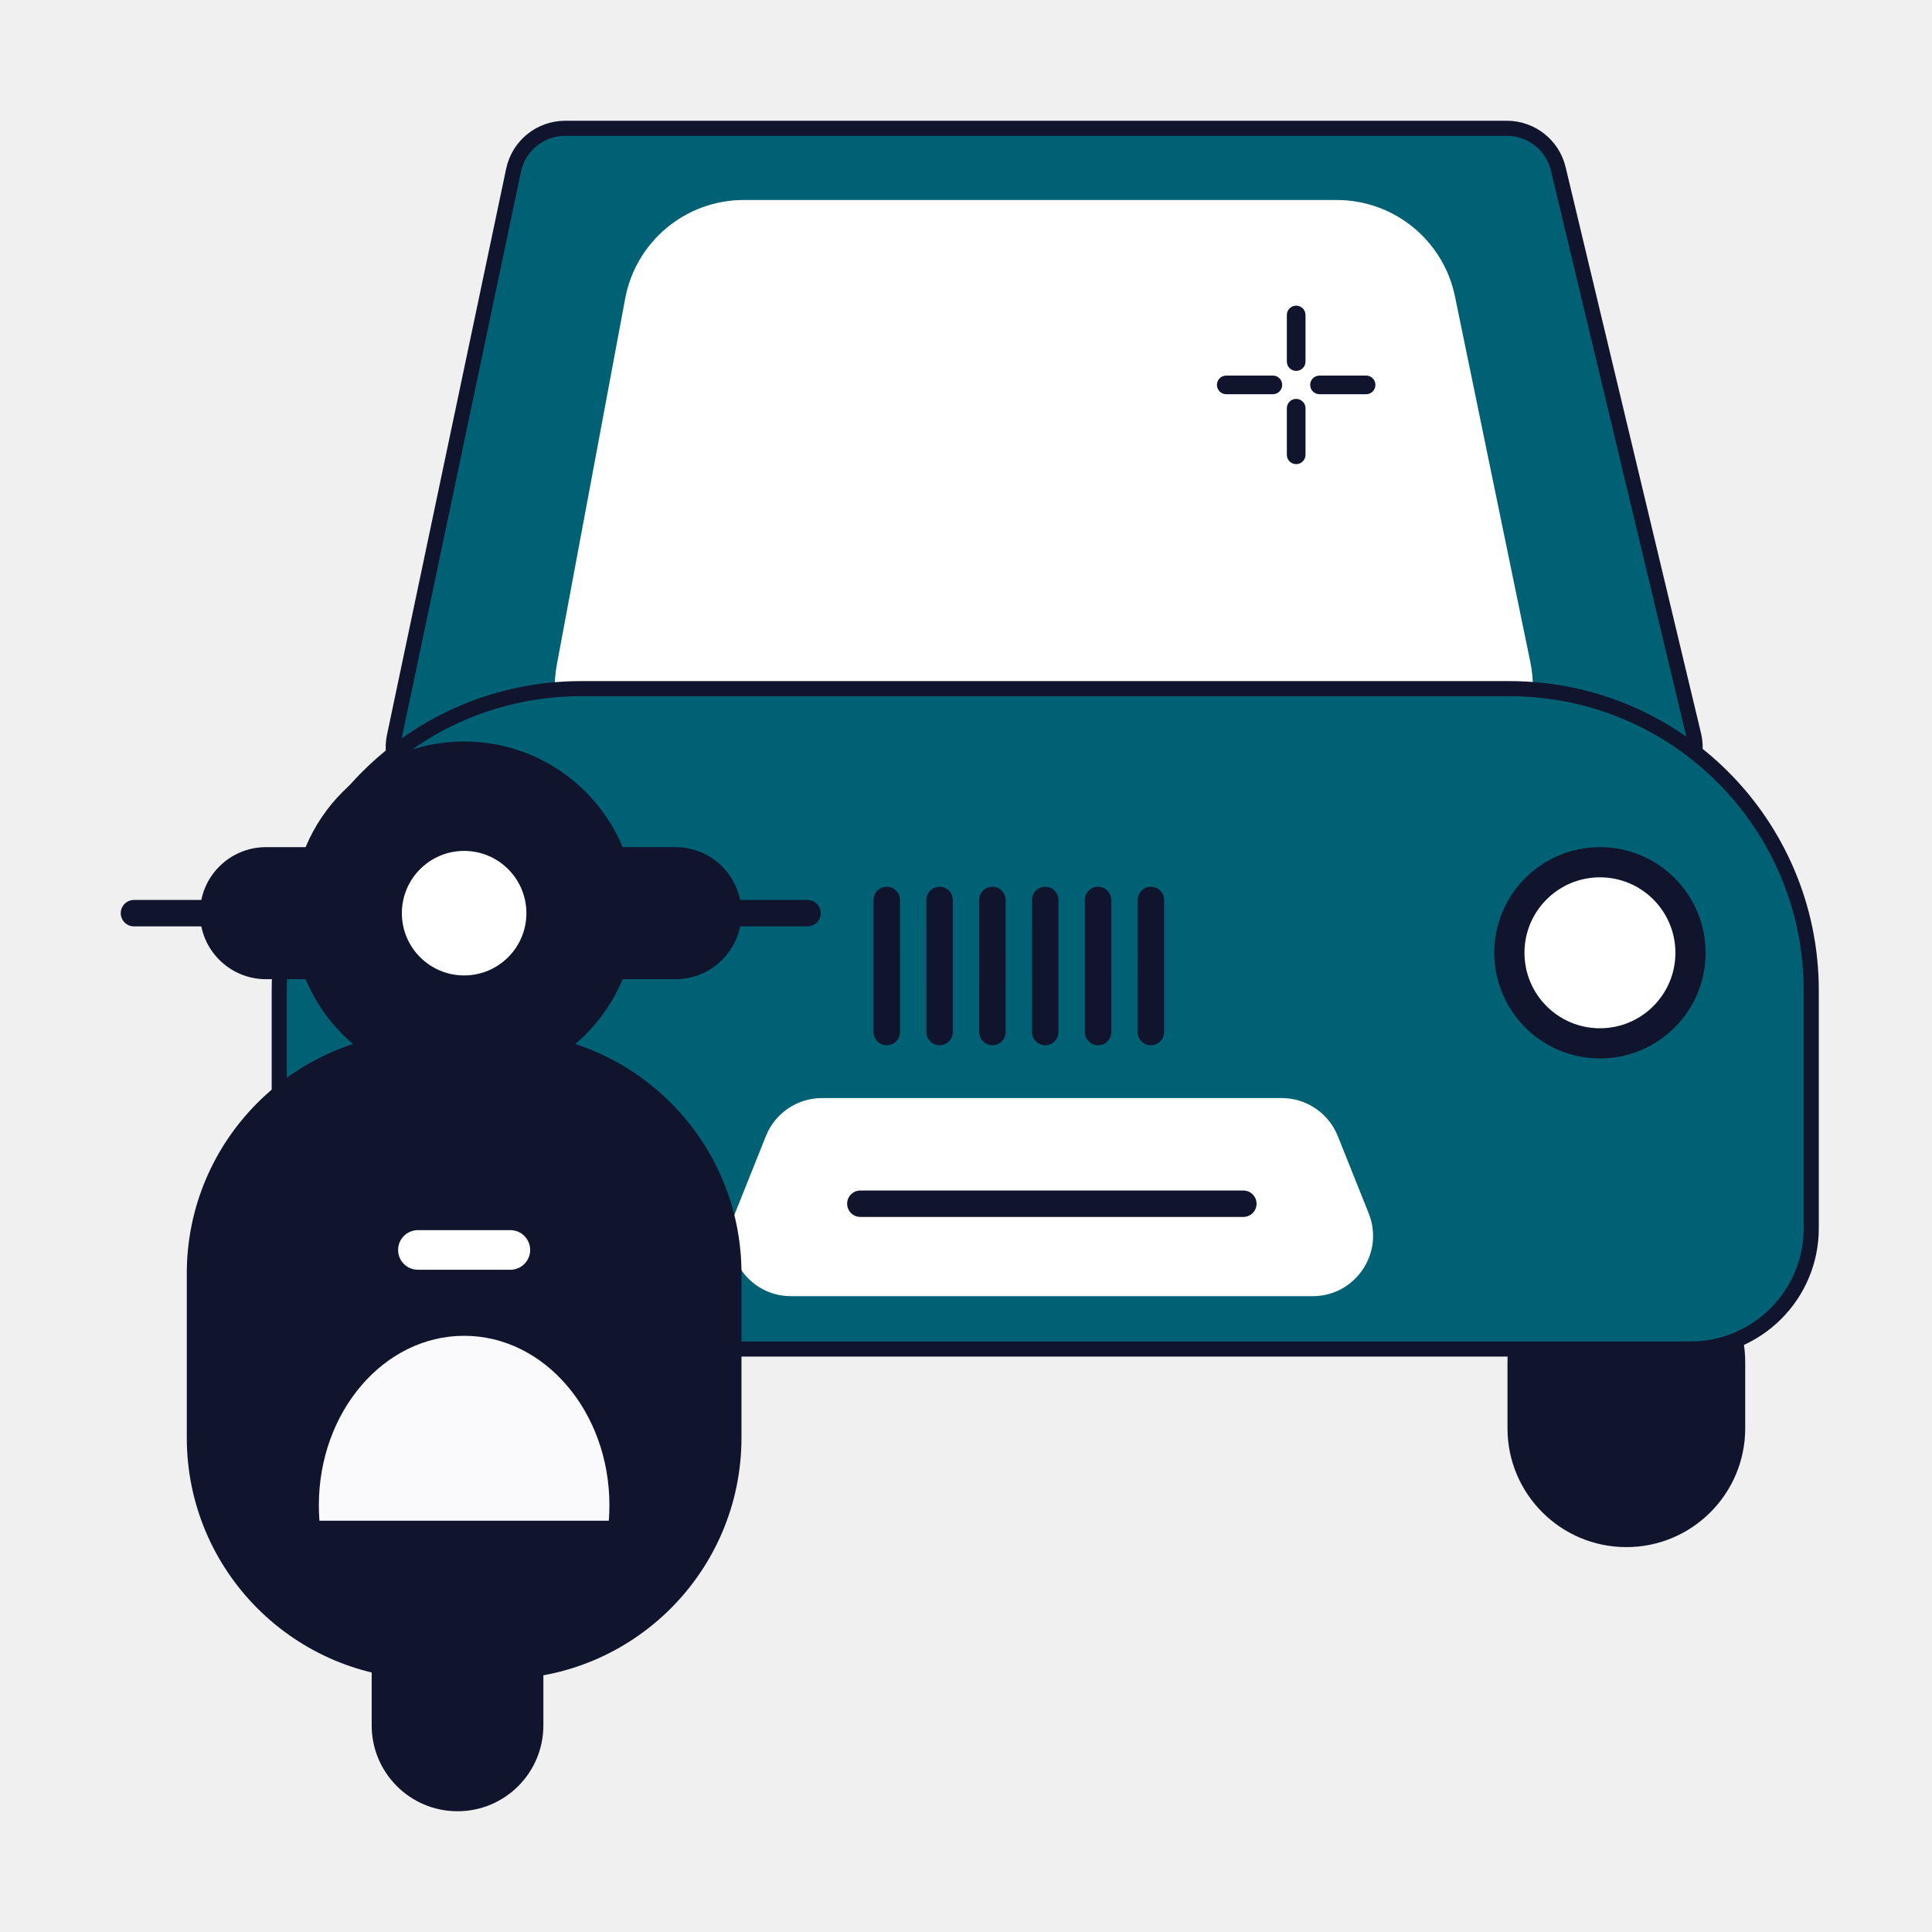
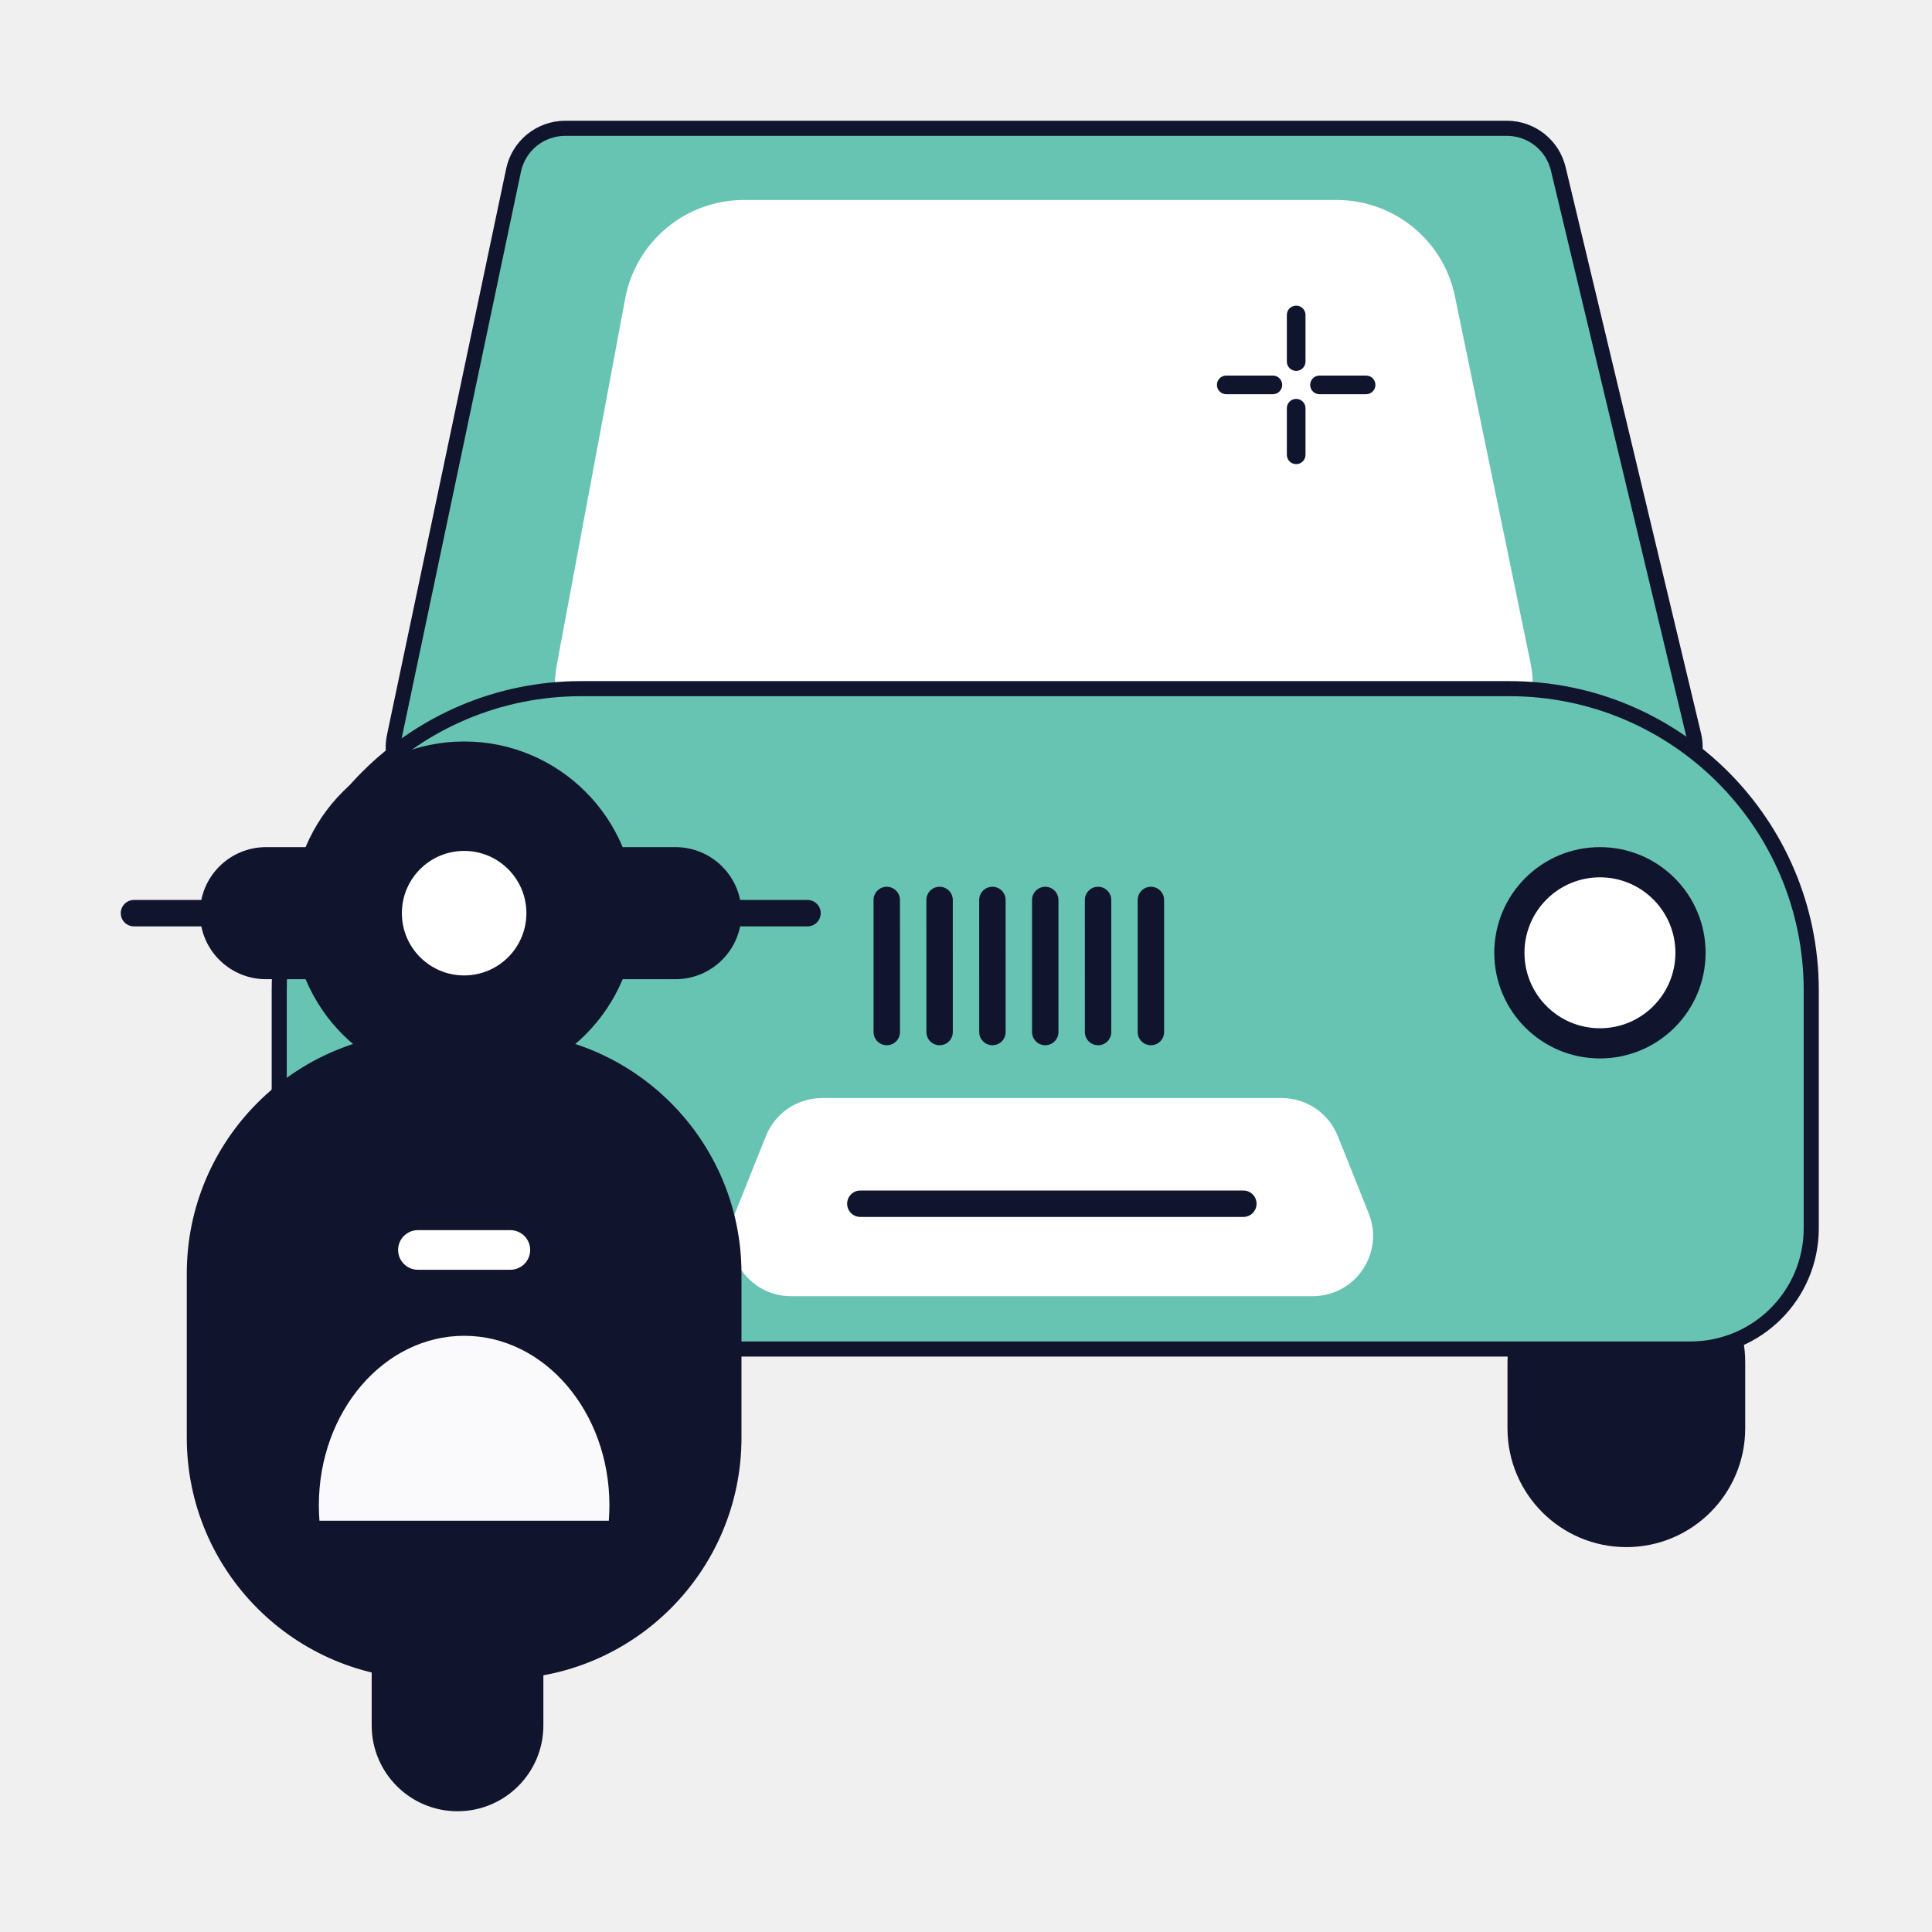
<svg xmlns="http://www.w3.org/2000/svg" width="128" height="128" viewBox="0 0 128 128" fill="none">
  <rect x="99.875" y="82.375" width="15.75" height="20.125" rx="7.875" fill="#11142D" />
-   <path d="M34.024 11.279C34.365 9.659 35.794 8.5 37.449 8.5H99.835C101.454 8.5 102.862 9.611 103.239 11.186L112.209 48.686C112.736 50.886 111.068 53 108.805 53H29.555C27.332 53 25.672 50.954 26.13 48.779L34.024 11.279Z" fill="#006174" stroke="#11142D" />
+   <path d="M34.024 11.279C34.365 9.659 35.794 8.5 37.449 8.5H99.835C101.454 8.5 102.862 9.611 103.239 11.186L112.209 48.686C112.736 50.886 111.068 53 108.805 53H29.555C27.332 53 25.672 50.954 26.13 48.779L34.024 11.279Z" fill="#67C4B2" stroke="#11142D" />
  <path d="M41.419 19.782C42.126 15.995 45.431 13.25 49.283 13.25H88.559C92.354 13.25 95.627 15.917 96.394 19.635L101.393 43.885C102.416 48.848 98.625 53.5 93.558 53.5H44.756C39.75 53.5 35.974 48.954 36.892 44.032L41.419 19.782Z" fill="white" />
-   <path d="M18.5 65.625C18.5 54.579 27.454 45.625 38.5 45.625H100C111.046 45.625 120 54.579 120 65.625V81.375C120 85.793 116.418 89.375 112 89.375H18.5V65.625Z" fill="#006174" />
+   <path d="M18.5 65.625C18.5 54.579 27.454 45.625 38.5 45.625H100C111.046 45.625 120 54.579 120 65.625V81.375C120 85.793 116.418 89.375 112 89.375H18.5V65.625Z" fill="#67C4B2" />
  <path d="M18.5 65.625C18.5 54.579 27.454 45.625 38.5 45.625H100C111.046 45.625 120 54.579 120 65.625V81.375C120 85.793 116.418 89.375 112 89.375H18.5V65.625Z" stroke="#11142D" />
  <path d="M50.744 75.264C51.352 73.746 52.822 72.75 54.458 72.75H84.917C86.552 72.75 88.023 73.746 88.631 75.264L90.681 80.389C91.732 83.017 89.797 85.875 86.967 85.875H52.408C49.578 85.875 47.643 83.017 48.694 80.389L50.744 75.264Z" fill="white" />
  <circle cx="106" cy="63.125" r="6" fill="white" stroke="#11142D" stroke-width="2" />
  <rect x="57.876" y="69.25" width="10.5" height="1.75" rx="0.875" transform="rotate(-90.0072 57.8762 69.2502)" fill="#11142D" />
  <rect x="61.376" y="69.25" width="10.5" height="1.75" rx="0.875" transform="rotate(-90.0072 61.3762 69.2502)" fill="#11142D" />
  <rect x="64.876" y="69.25" width="10.5" height="1.75" rx="0.875" transform="rotate(-90.0072 64.8762 69.2502)" fill="#11142D" />
  <rect x="68.376" y="69.25" width="10.5" height="1.75" rx="0.875" transform="rotate(-90.0072 68.3762 69.2502)" fill="#11142D" />
  <rect x="71.876" y="69.25" width="10.5" height="1.75" rx="0.875" transform="rotate(-90.0072 71.8762 69.2502)" fill="#11142D" />
  <rect x="75.376" y="69.25" width="10.5" height="1.75" rx="0.875" transform="rotate(-90.0072 75.3762 69.2502)" fill="#11142D" />
  <rect x="83.25" y="80.625" width="27.125" height="1.75" rx="0.875" transform="rotate(180 83.25 80.625)" fill="#11142D" />
  <rect x="24.625" y="99" width="11.375" height="21" rx="5.688" fill="#11142D" />
  <rect x="12.375" y="68.375" width="36.75" height="42.875" rx="16" fill="#11142D" />
  <rect x="26.375" y="81.5" width="8.75" height="2.625" rx="1.312" fill="white" />
  <path fill-rule="evenodd" clip-rule="evenodd" d="M40.336 100.75C40.362 100.414 40.375 100.073 40.375 99.729C40.375 93.528 36.066 88.5 30.75 88.5C25.434 88.5 21.125 93.528 21.125 99.729C21.125 100.073 21.138 100.414 21.164 100.75H40.336Z" fill="#FAFAFC" />
  <rect x="13.25" y="56.125" width="35.875" height="8.75" rx="4.375" fill="#11142D" />
  <rect x="8" y="59.625" width="46.375" height="1.75" rx="0.875" fill="#11142D" />
  <circle cx="30.75" cy="60.5" r="11.375" fill="#11142D" />
  <circle cx="30.75" cy="60.5" r="5.125" fill="white" stroke="#11142D" stroke-width="2" />
  <path d="M85.257 20.868C85.257 20.526 85.534 20.25 85.875 20.25C86.216 20.25 86.493 20.526 86.493 20.868V23.956C86.493 24.297 86.216 24.573 85.875 24.573C85.534 24.573 85.257 24.297 85.257 23.956V20.868Z" fill="#11142D" />
  <path d="M81.243 26.118C80.901 26.118 80.625 25.841 80.625 25.5C80.625 25.159 80.901 24.882 81.243 24.882L84.331 24.882C84.672 24.882 84.948 25.159 84.948 25.5C84.948 25.841 84.672 26.118 84.331 26.118L81.243 26.118Z" fill="#11142D" />
  <path d="M85.257 27.044C85.257 26.703 85.534 26.427 85.875 26.427C86.216 26.427 86.493 26.703 86.493 27.044V30.132C86.493 30.474 86.216 30.75 85.875 30.75C85.534 30.75 85.257 30.474 85.257 30.132V27.044Z" fill="#11142D" />
  <path d="M87.419 26.118C87.078 26.118 86.802 25.841 86.802 25.5C86.802 25.159 87.078 24.882 87.419 24.882L90.507 24.882C90.849 24.882 91.125 25.159 91.125 25.5C91.125 25.841 90.849 26.118 90.507 26.118L87.419 26.118Z" fill="#11142D" />
</svg>
